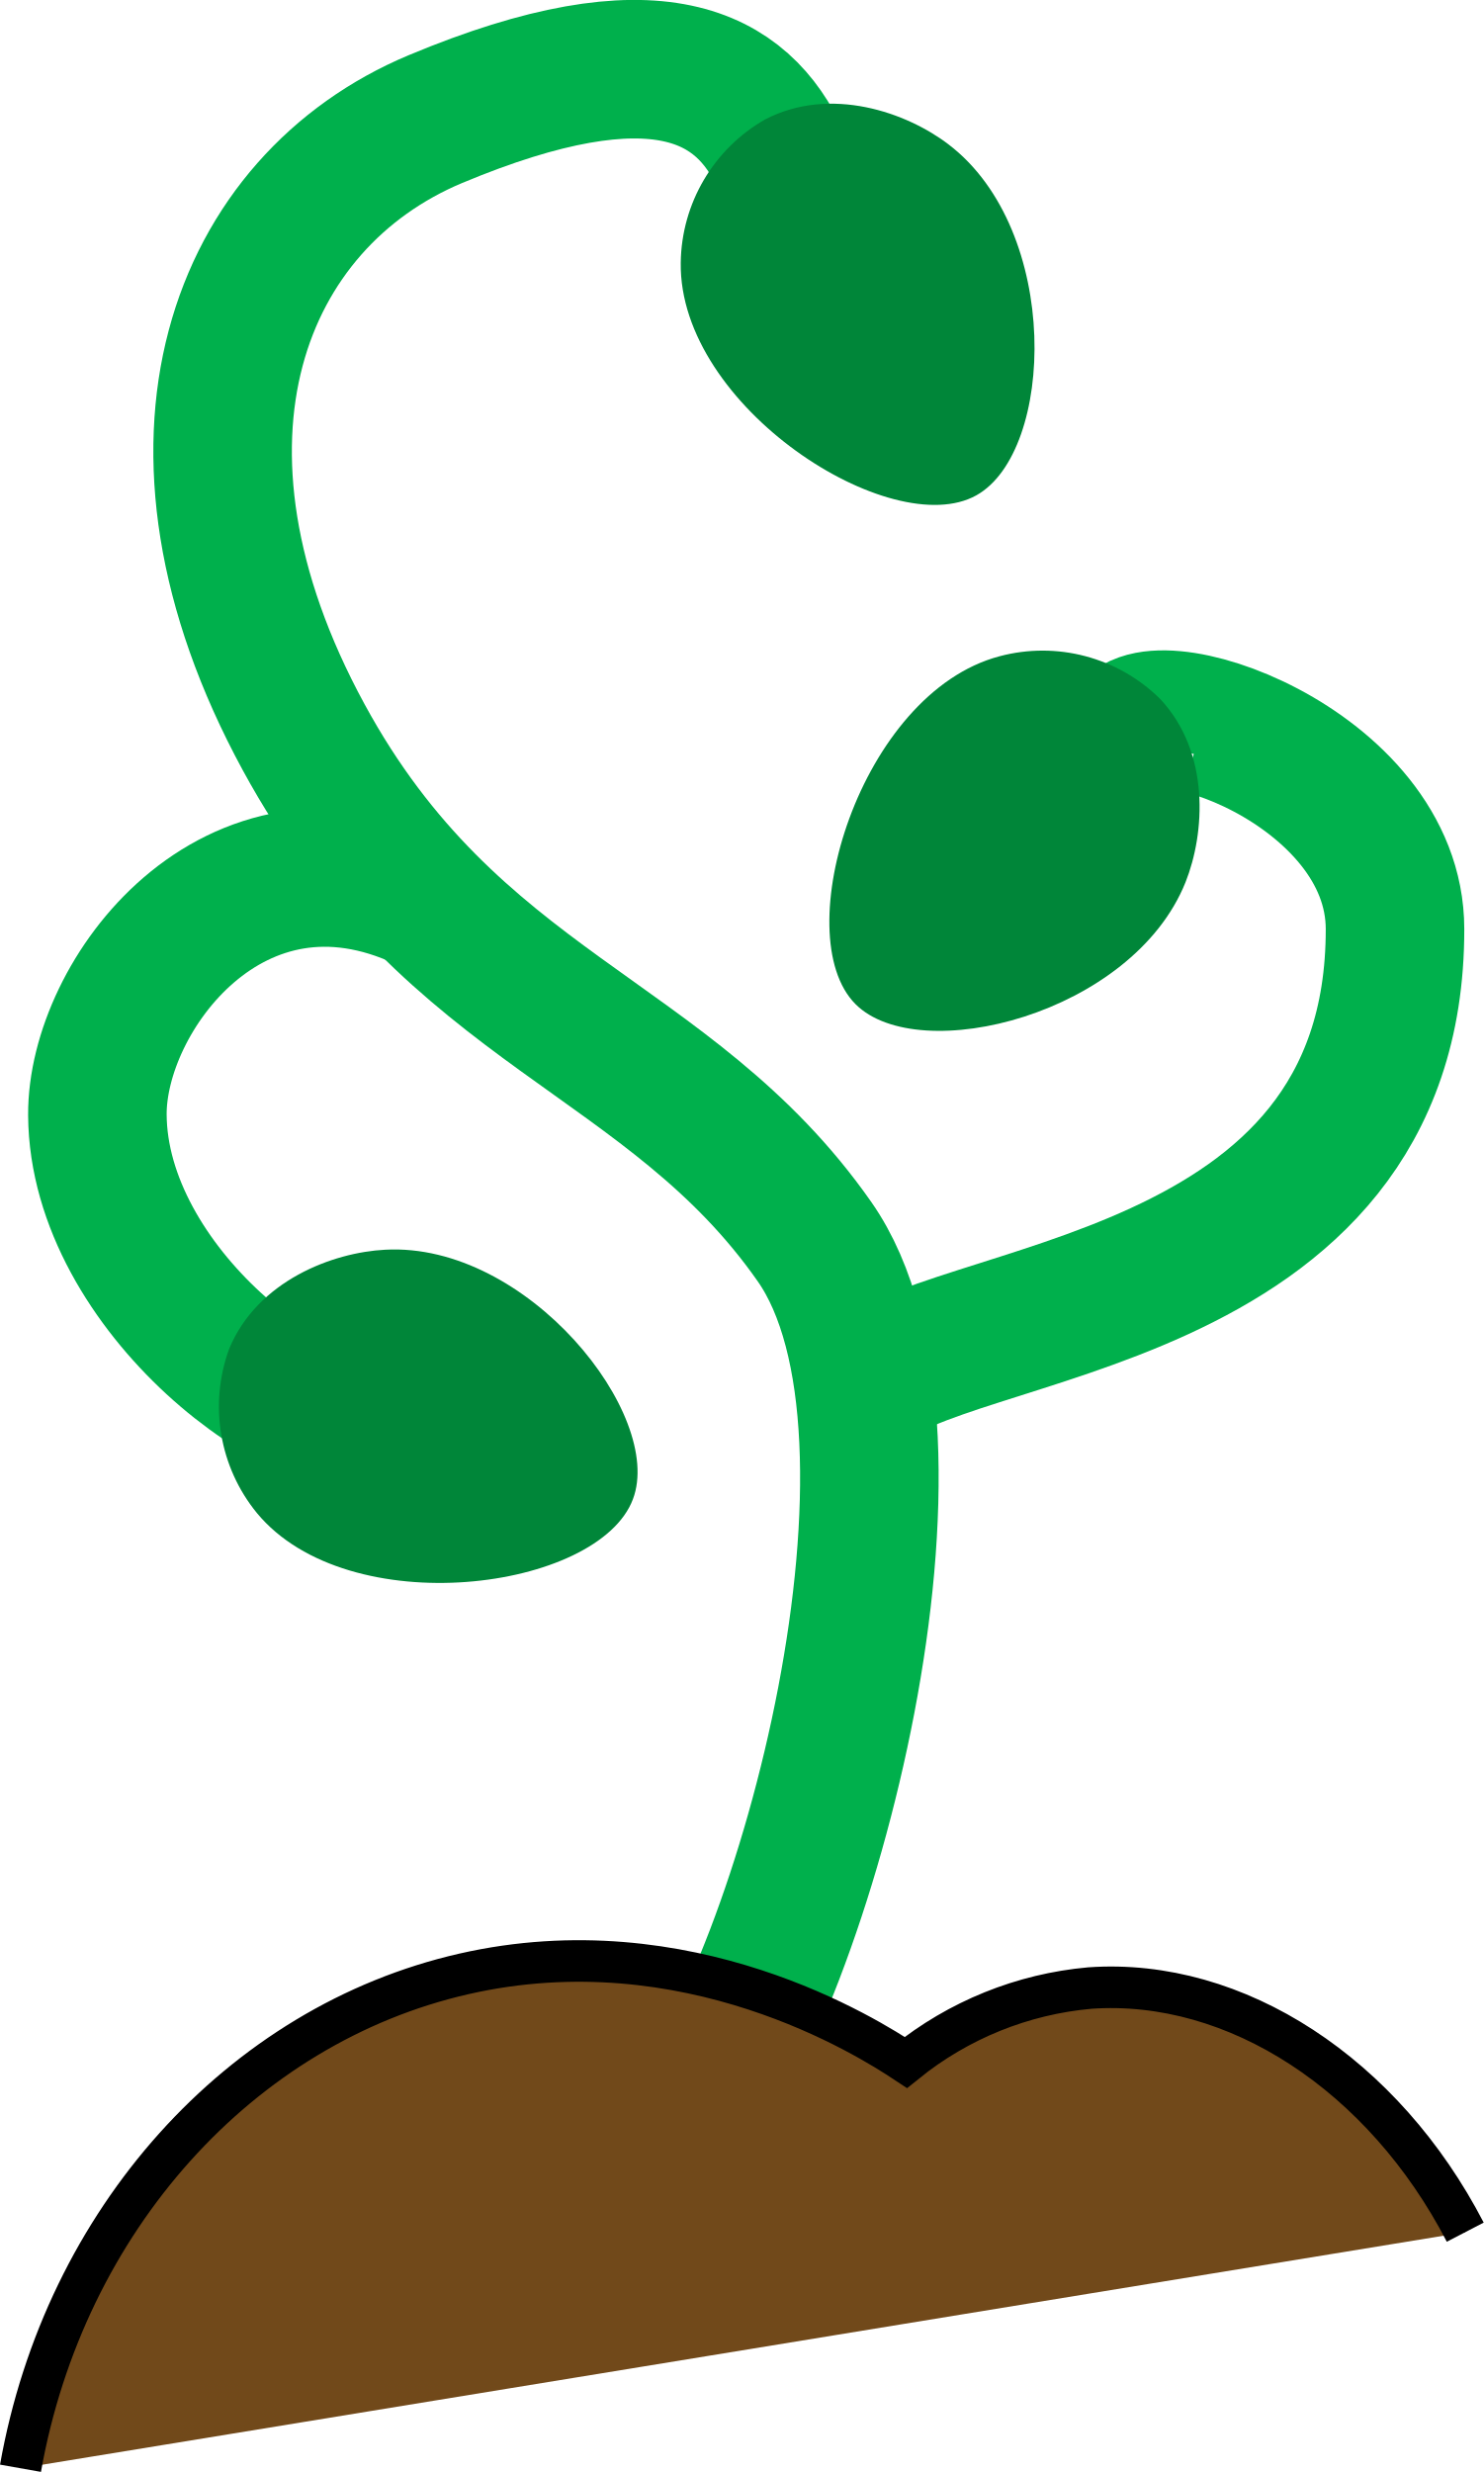
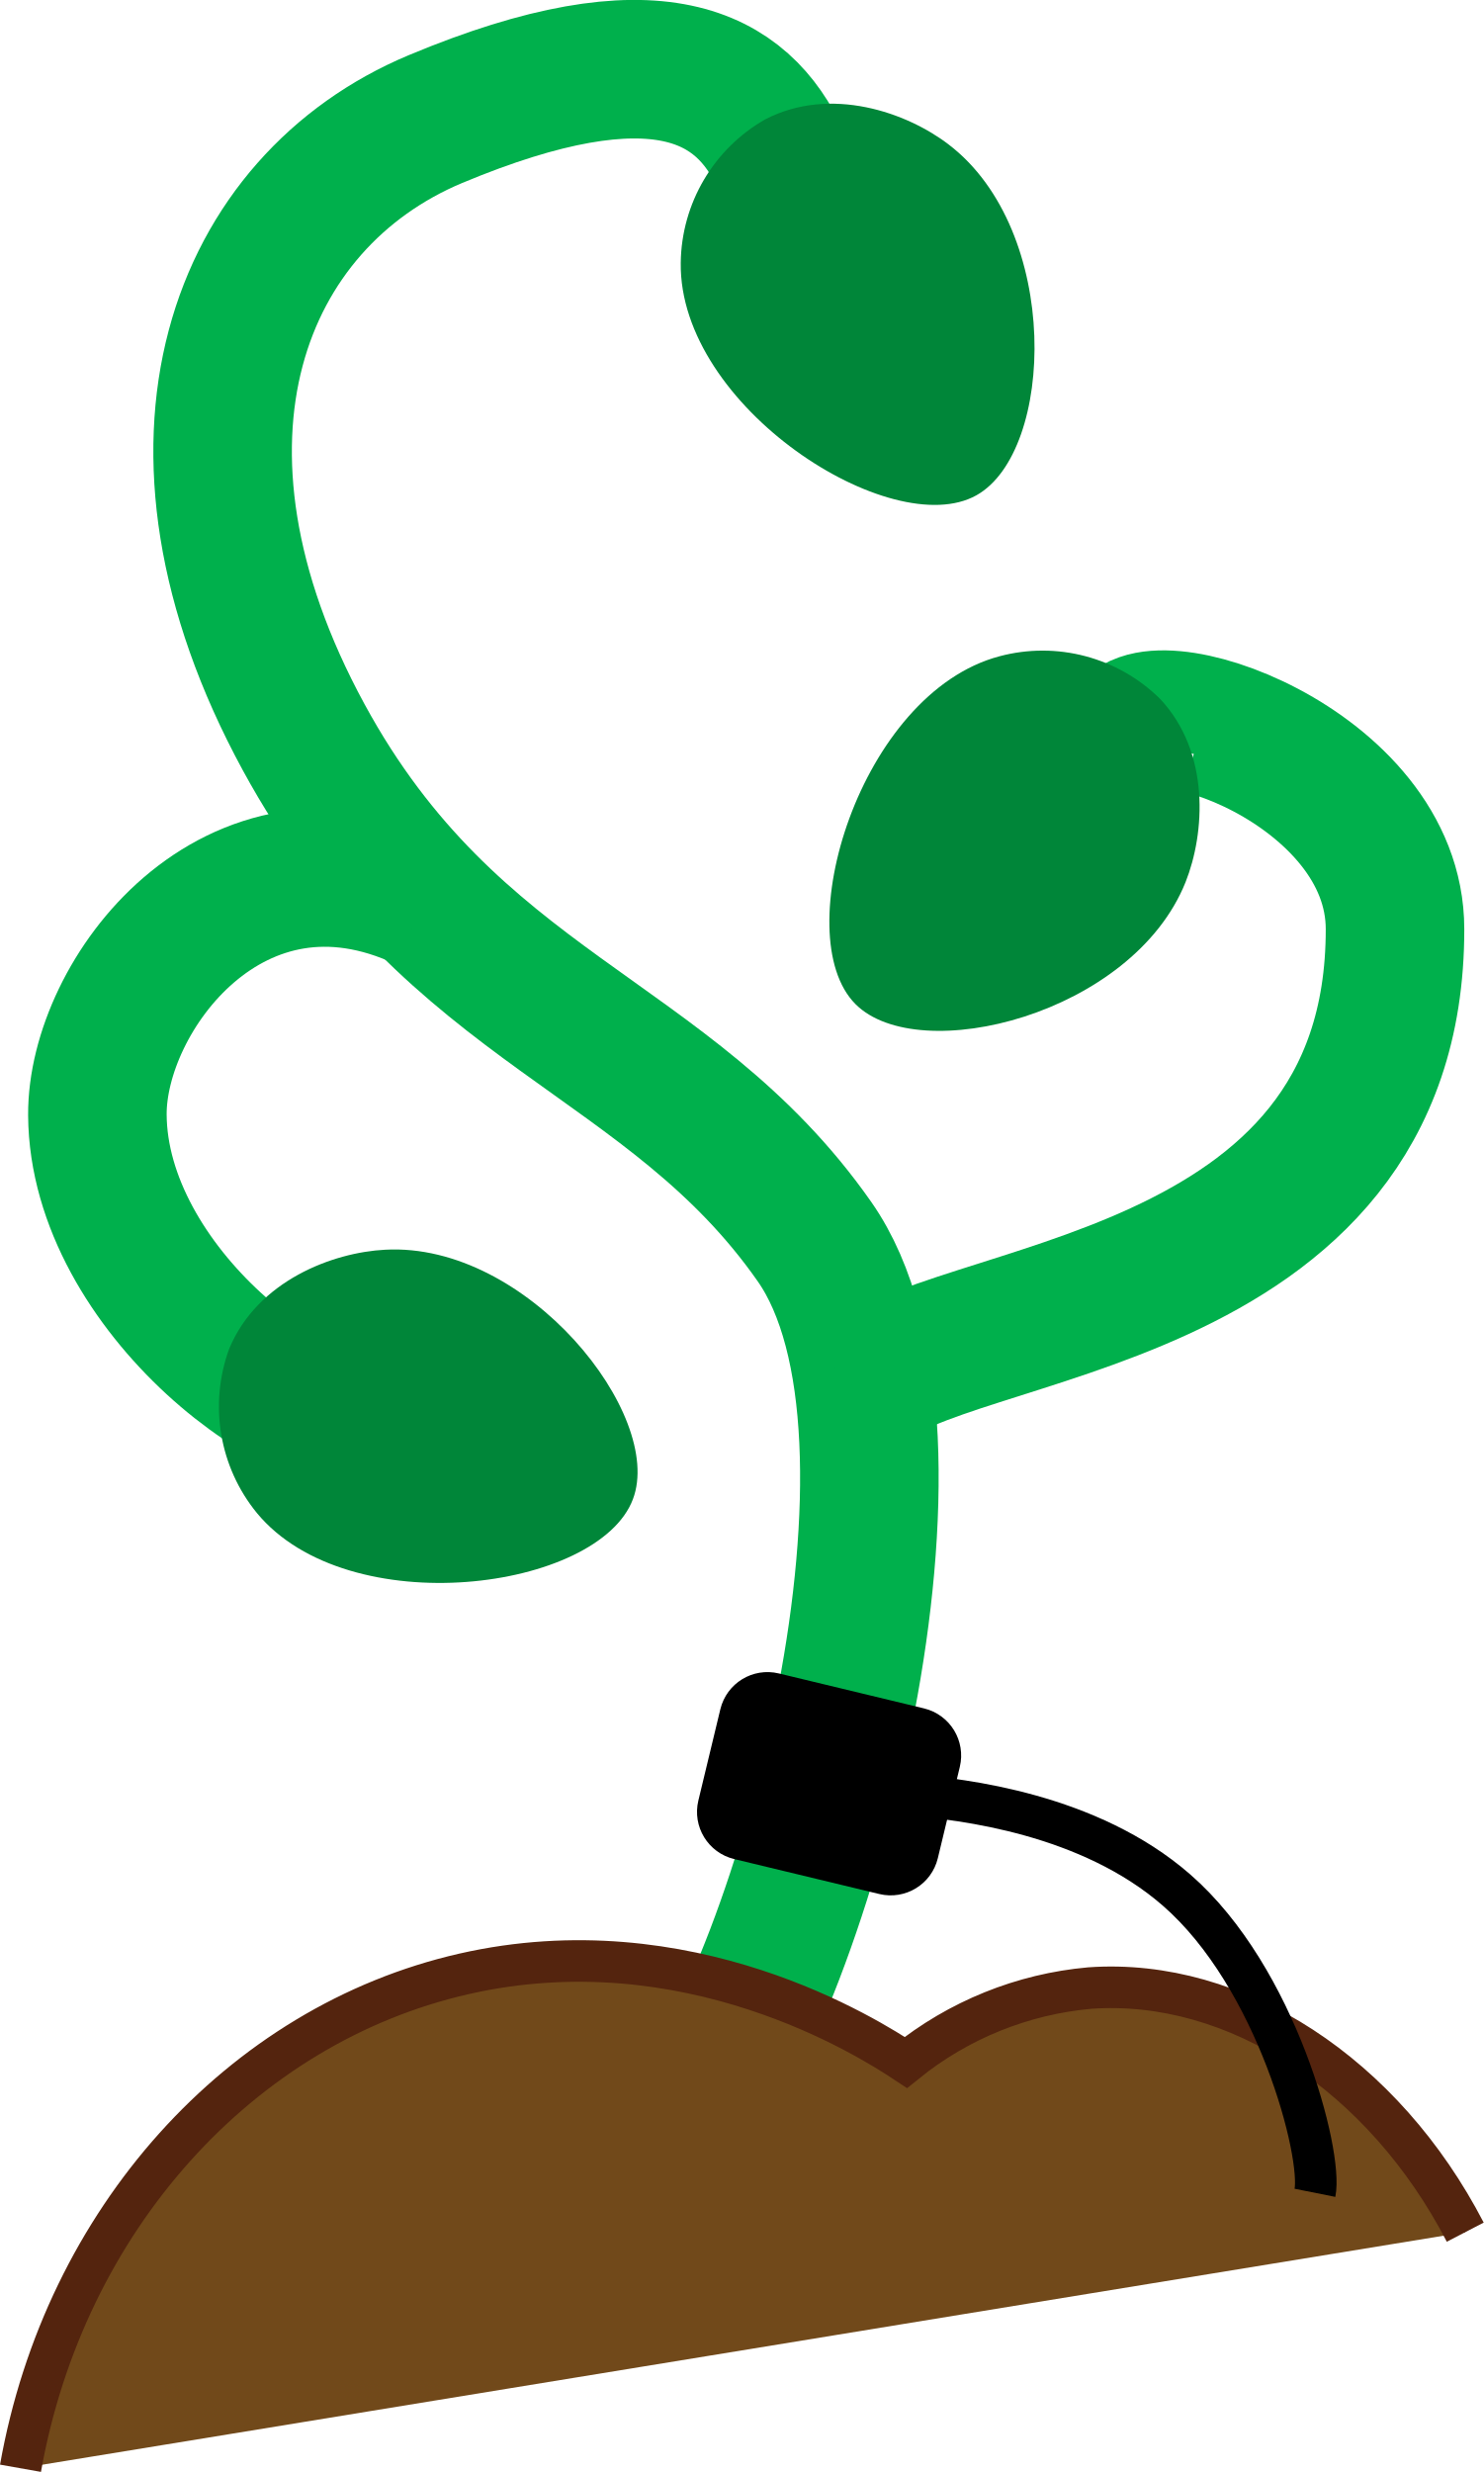
<svg xmlns="http://www.w3.org/2000/svg" viewBox="0 0 107.1 178.42">
  <defs>
-     <style>.cls-1{fill:none;stroke:#00b04c;stroke-width:10px;}.cls-1,.cls-2{stroke-miterlimit:10;}.cls-2{fill:#71491a;stroke:#000;stroke-width:3px;}.cls-3{fill:#008639;}</style>
+     <style>.cls-1,.cls-5{fill:none;}.cls-1{stroke:#00b04c;stroke-width:10px;}.cls-1,.cls-2,.cls-4,.cls-5{stroke-miterlimit:10;}.cls-2{fill:#71491a;stroke:#54240e;}.cls-2,.cls-4,.cls-5{stroke-width:3px;}.cls-3{fill:#008639;}.cls-4,.cls-5{stroke:#000;}</style>
  </defs>
  <g id="stem">
    <path class="cls-1" d="M47.66,154.26c9.26-11.49,19.39-50.51,9.65-64.4-10.5-15-26.11-16.61-36.87-36.4-11.6-21.33-4.66-38.67,9.5-44.61,16-6.69,22.2-3.11,24.94,2.94" transform="translate(1.48 -0.25)" />
    <path class="cls-1" d="M60.43,100.66c6.36-6.28,38.81-5.7,38.79-33.35,0-11.84-18.39-18-19.39-13.8" transform="translate(1.48 -0.25)" />
    <path class="cls-1" d="M29.19,65.31C15.38,58.82,5.49,72.12,5.55,80.73c.08,12.55,15.07,23.94,21.5,22.21" transform="translate(1.48 -0.25)" />
  </g>
  <g id="dirt">
    <path class="cls-2" d="M0,178.4c3.18-17.92,15.86-32,32-35.68s29.19,4.59,31.91,6.39a24.63,24.63,0,0,1,13.28-5.37C87.76,143,98.4,150,104.29,161.36" transform="translate(1.48 -0.25)" />
  </g>
  <g id="buds">
    <path class="cls-3" d="M53.75,8.87a12.08,12.08,0,0,0-6.09,10.34C47.51,29.62,62.88,39.42,69,36c5.66-3.16,6.16-19.09-2-25.32C64,8.38,58.49,6.41,53.75,8.87Z" transform="translate(1.48 -0.25)" />
    <path class="cls-3" d="M82.26,50.69a12.07,12.07,0,0,0-11.6-3.07C60.6,50.29,55.32,67.74,60.27,72.72c4.57,4.59,20,.76,23.83-8.8C85.5,60.4,85.91,54.58,82.26,50.69Z" transform="translate(1.48 -0.25)" />
    <path class="cls-3" d="M15.06,97.61a12.14,12.14,0,0,0,2,11.84c6.61,8,24.68,5.61,27.15-1,2.29-6.06-7.62-18.55-17.88-18C22.56,90.64,17.1,92.68,15.06,97.61Z" transform="translate(1.48 -0.25)" />
  </g>
+   <g id="TEMP">
+     <rect class="cls-4" x="50.99" y="123.6" width="14.78" height="10.78" rx="2" transform="translate(33.29 -10.33) rotate(13.54)" />
+     <path class="cls-5" d="M93.44,158.52c.56-2.8-2.75-15.56-10-21.86-6.27-5.47-15.41-6.57-19.27-6.85" transform="translate(1.48 -0.25)" />
+   </g>
</svg>
